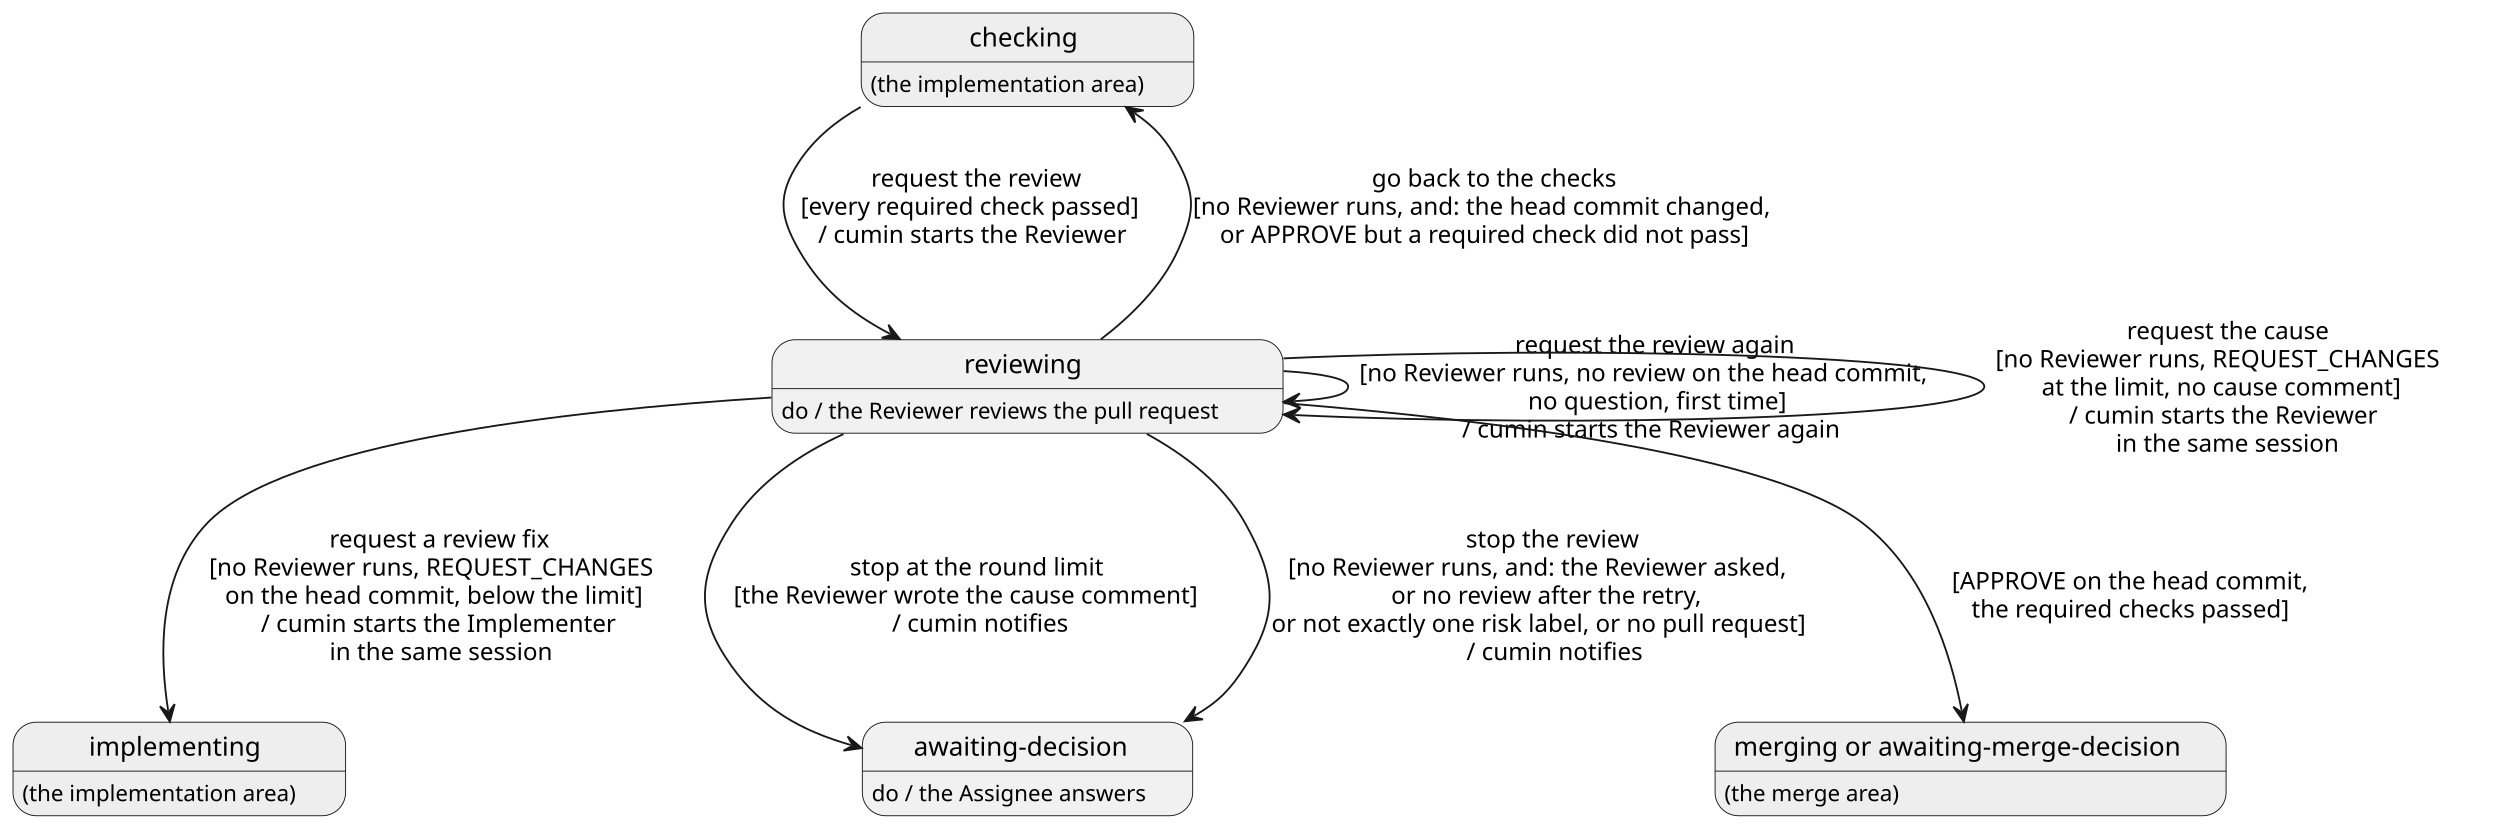
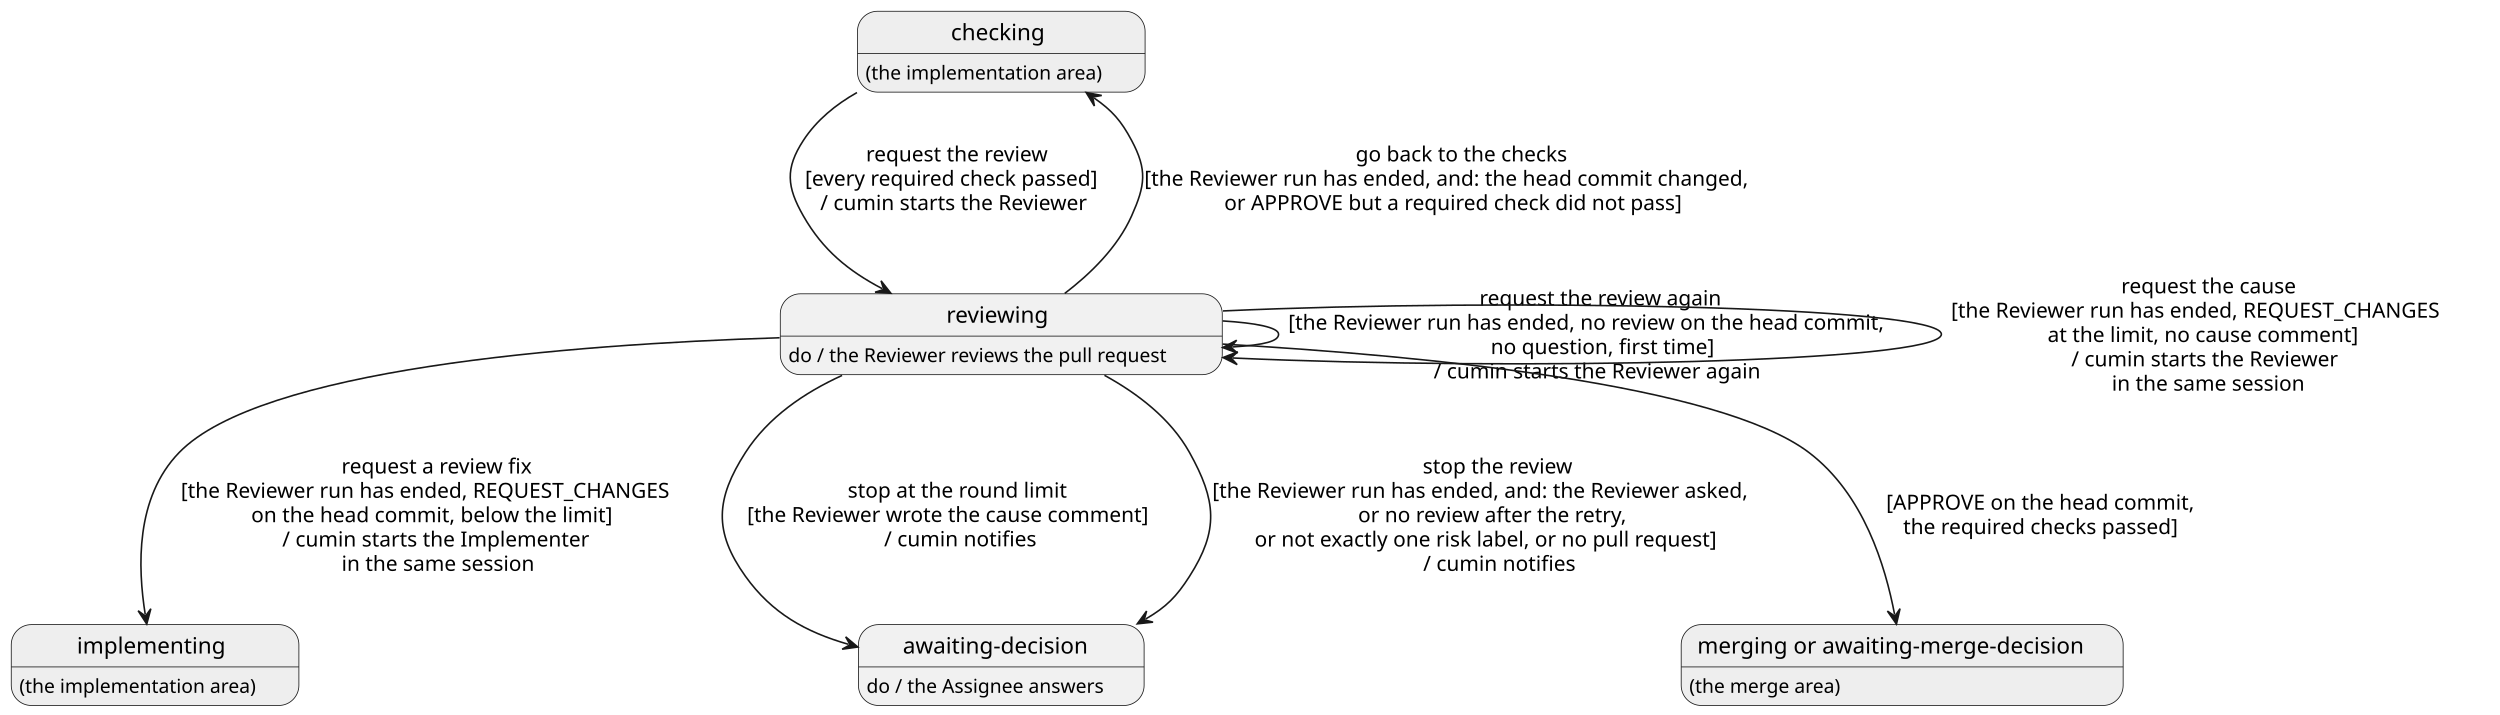
- <svg xmlns="http://www.w3.org/2000/svg" contentStyleType="text/css" data-diagram-type="STATE" height="444px" preserveAspectRatio="none" style="width:1344px;height:444px;background:#FFFFFF;" version="1.1" viewBox="0 0 1344 444" width="1344px" zoomAndPan="magnify">
+ <svg xmlns="http://www.w3.org/2000/svg" contentStyleType="text/css" data-diagram-type="STATE" height="444px" preserveAspectRatio="none" style="width:1554px;height:444px;background:#FFFFFF;" version="1.1" viewBox="0 0 1554 444" width="1554px" zoomAndPan="magnify">
  <defs />
  <g>
    <g id="Checking">
-       <rect fill="#EEEEEE" height="50.266" rx="12.5" ry="12.5" style="stroke:#181818;stroke-width:0.5;" width="178.789" x="463" y="7" />
-       <line style="stroke:#181818;stroke-width:0.5;" x1="463" x2="641.789" y1="33.297" y2="33.297" />
-       <text fill="#000000" font-family="sans-serif" font-size="14" lengthAdjust="spacing" textLength="62.638" x="521.076" y="24.995">checking</text>
-       <text fill="#000000" font-family="sans-serif" font-size="12" lengthAdjust="spacing" textLength="158.789" x="468" y="49.435">(the implementation area)</text>
+       <rect fill="#EEEEEE" height="50.266" rx="12.5" ry="12.5" style="stroke:#181818;stroke-width:0.5;" width="178.789" x="533" y="7" />
+       <line style="stroke:#181818;stroke-width:0.5;" x1="533" x2="711.789" y1="33.297" y2="33.297" />
+       <text fill="#000000" font-family="sans-serif" font-size="14" lengthAdjust="spacing" textLength="62.638" x="591.076" y="24.995">checking</text>
+       <text fill="#000000" font-family="sans-serif" font-size="12" lengthAdjust="spacing" textLength="158.789" x="538" y="49.435">(the implementation area)</text>
    </g>
    <g id="Reviewing">
-       <rect fill="#F1F1F1" height="50.266" rx="12.5" ry="12.5" style="stroke:#181818;stroke-width:0.5;" width="274.731" x="415.03" y="182.63" />
-       <line style="stroke:#181818;stroke-width:0.5;" x1="415.03" x2="689.76" y1="208.927" y2="208.927" />
-       <text fill="#000000" font-family="sans-serif" font-size="14" lengthAdjust="spacing" textLength="68.257" x="518.267" y="200.625">reviewing</text>
-       <text fill="#000000" font-family="sans-serif" font-size="12" lengthAdjust="spacing" textLength="254.731" x="420.03" y="225.065">do / the Reviewer reviews the pull request</text>
+       <rect fill="#F1F1F1" height="50.266" rx="12.5" ry="12.5" style="stroke:#181818;stroke-width:0.5;" width="274.731" x="485.03" y="182.63" />
+       <line style="stroke:#181818;stroke-width:0.5;" x1="485.03" x2="759.76" y1="208.927" y2="208.927" />
+       <text fill="#000000" font-family="sans-serif" font-size="14" lengthAdjust="spacing" textLength="68.257" x="588.267" y="200.625">reviewing</text>
+       <text fill="#000000" font-family="sans-serif" font-size="12" lengthAdjust="spacing" textLength="254.731" x="490.03" y="225.065">do / the Reviewer reviews the pull request</text>
    </g>
    <g id="Implementing">
      <rect fill="#EEEEEE" height="50.266" rx="12.5" ry="12.5" style="stroke:#181818;stroke-width:0.5;" width="178.789" x="7" y="388.26" />
      <line style="stroke:#181818;stroke-width:0.5;" x1="7" x2="185.789" y1="414.557" y2="414.557" />
      <text fill="#000000" font-family="sans-serif" font-size="14" lengthAdjust="spacing" textLength="97.18" x="47.805" y="406.255">implementing</text>
      <text fill="#000000" font-family="sans-serif" font-size="12" lengthAdjust="spacing" textLength="158.789" x="12" y="430.695">(the implementation area)</text>
    </g>
    <g id="Decision">
-       <rect fill="#F1F1F1" height="50.266" rx="12.5" ry="12.5" style="stroke:#181818;stroke-width:0.5;" width="177.582" x="463.6" y="388.26" />
-       <line style="stroke:#181818;stroke-width:0.5;" x1="463.6" x2="641.182" y1="414.557" y2="414.557" />
-       <text fill="#000000" font-family="sans-serif" font-size="14" lengthAdjust="spacing" textLength="122.397" x="491.192" y="406.255">awaiting-decision</text>
-       <text fill="#000000" font-family="sans-serif" font-size="12" lengthAdjust="spacing" textLength="157.582" x="468.6" y="430.695">do / the Assignee answers</text>
+       <rect fill="#F1F1F1" height="50.266" rx="12.5" ry="12.5" style="stroke:#181818;stroke-width:0.5;" width="177.582" x="533.6" y="388.26" />
+       <line style="stroke:#181818;stroke-width:0.5;" x1="533.6" x2="711.182" y1="414.557" y2="414.557" />
+       <text fill="#000000" font-family="sans-serif" font-size="14" lengthAdjust="spacing" textLength="122.397" x="561.192" y="406.255">awaiting-decision</text>
+       <text fill="#000000" font-family="sans-serif" font-size="12" lengthAdjust="spacing" textLength="157.582" x="538.6" y="430.695">do / the Assignee answers</text>
    </g>
    <g id="Merge">
-       <rect fill="#EEEEEE" height="50.266" rx="12.5" ry="12.5" style="stroke:#181818;stroke-width:0.5;" width="274.721" x="922.03" y="388.26" />
-       <line style="stroke:#181818;stroke-width:0.5;" x1="922.03" x2="1196.751" y1="414.557" y2="414.557" />
-       <text fill="#000000" font-family="sans-serif" font-size="14" lengthAdjust="spacing" textLength="254.721" x="932.03" y="406.255">merging or awaiting-merge-decision</text>
-       <text fill="#000000" font-family="sans-serif" font-size="12" lengthAdjust="spacing" textLength="102.715" x="927.03" y="430.695">(the merge area)</text>
+       <rect fill="#EEEEEE" height="50.266" rx="12.5" ry="12.5" style="stroke:#181818;stroke-width:0.5;" width="274.721" x="1045.03" y="388.26" />
+       <line style="stroke:#181818;stroke-width:0.5;" x1="1045.03" x2="1319.751" y1="414.557" y2="414.557" />
+       <text fill="#000000" font-family="sans-serif" font-size="14" lengthAdjust="spacing" textLength="254.721" x="1055.03" y="406.255">merging or awaiting-merge-decision</text>
+       <text fill="#000000" font-family="sans-serif" font-size="12" lengthAdjust="spacing" textLength="102.715" x="1050.03" y="430.695">(the merge area)</text>
    </g>
    <g class="link" data-entity-1="Checking" data-entity-2="Reviewing" data-source-line="23" data-uid="lnk2" id="link_Checking_Reviewing">
-       <path d="M462.69,57.53 C449.5,64.97 437.62,74.66 429.39,87.26 C417.98,104.76 419.03,116.13 429.39,134.26 C441.51,155.46 457.202,168.282 478.452,179.482" fill="none" id="Checking-to-Reviewing" style="stroke:#181818;stroke-width:1;" />
-       <polygon fill="#181818" points="483.76,182.28,477.663,174.545,479.337,179.949,473.933,181.622,483.76,182.28" style="stroke:#181818;stroke-width:1;" />
-       <text fill="#000000" font-family="sans-serif" font-size="13" lengthAdjust="spacing" textLength="122.58" x="468.292" y="100.327">request the review</text>
-       <text fill="#000000" font-family="sans-serif" font-size="13" lengthAdjust="spacing" textLength="198.383" x="430.39" y="115.46">[every required check passed]</text>
-       <text fill="#000000" font-family="sans-serif" font-size="13" lengthAdjust="spacing" textLength="179.505" x="439.829" y="130.593">/ cumin starts the Reviewer</text>
+       <path d="M532.69,57.53 C519.5,64.97 507.62,74.66 499.39,87.26 C487.98,104.76 489.03,116.13 499.39,134.26 C511.51,155.46 527.202,168.282 548.452,179.482" fill="none" id="Checking-to-Reviewing" style="stroke:#181818;stroke-width:1;" />
+       <polygon fill="#181818" points="553.76,182.28,547.663,174.545,549.337,179.949,543.933,181.622,553.76,182.28" style="stroke:#181818;stroke-width:1;" />
+       <text fill="#000000" font-family="sans-serif" font-size="13" lengthAdjust="spacing" textLength="122.58" x="538.292" y="100.327">request the review</text>
+       <text fill="#000000" font-family="sans-serif" font-size="13" lengthAdjust="spacing" textLength="198.383" x="500.39" y="115.46">[every required check passed]</text>
+       <text fill="#000000" font-family="sans-serif" font-size="13" lengthAdjust="spacing" textLength="179.505" x="509.829" y="130.593">/ cumin starts the Reviewer</text>
    </g>
    <g class="link" data-entity-1="Reviewing" data-entity-2="Checking" data-source-line="25" data-uid="lnk4" id="link_Reviewing_Checking">
-       <path d="M591.83,182.4 C607.89,170.14 624.69,153.73 633.39,134.26 C641.92,115.19 643.24,105.69 633.39,87.26 C626.94,75.18 621.393,68.745 610.083,60.915" fill="none" id="Reviewing-to-Checking" style="stroke:#181818;stroke-width:1;" />
-       <polygon fill="#181818" points="605.15,57.5,610.273,65.912,609.261,60.346,614.827,59.334,605.15,57.5" style="stroke:#181818;stroke-width:1;" />
-       <text fill="#000000" font-family="sans-serif" font-size="13" lengthAdjust="spacing" textLength="142.848" x="737.476" y="100.327">go back to the checks</text>
-       <text fill="#000000" font-family="sans-serif" font-size="13" lengthAdjust="spacing" textLength="335.22" x="641.29" y="115.46">[no Reviewer runs, and: the head commit changed,</text>
-       <text fill="#000000" font-family="sans-serif" font-size="13" lengthAdjust="spacing" textLength="306.198" x="655.801" y="130.593">or APPROVE but a required check did not pass]</text>
+       <path d="M661.83,182.4 C677.89,170.14 694.69,153.73 703.39,134.26 C711.92,115.19 713.24,105.69 703.39,87.26 C696.94,75.18 691.393,68.745 680.083,60.915" fill="none" id="Reviewing-to-Checking" style="stroke:#181818;stroke-width:1;" />
+       <polygon fill="#181818" points="675.15,57.5,680.273,65.912,679.261,60.346,684.827,59.334,675.15,57.5" style="stroke:#181818;stroke-width:1;" />
+       <text fill="#000000" font-family="sans-serif" font-size="13" lengthAdjust="spacing" textLength="142.848" x="842.652" y="100.327">go back to the checks</text>
+       <text fill="#000000" font-family="sans-serif" font-size="13" lengthAdjust="spacing" textLength="405.571" x="711.29" y="115.46">[the Reviewer run has ended, and: the head commit changed,</text>
+       <text fill="#000000" font-family="sans-serif" font-size="13" lengthAdjust="spacing" textLength="306.198" x="760.976" y="130.593">or APPROVE but a required check did not pass]</text>
    </g>
    <g class="link" data-entity-1="Reviewing" data-entity-2="Implementing" data-source-line="24" data-uid="lnk3" id="link_Reviewing_Implementing">
-       <path d="M414.71,213.71 C301.12,220.86 152.22,238.38 111.39,281.26 C84.38,309.64 85.84,352.691 90.4,382.081" fill="none" id="Reviewing-to-Implementing" style="stroke:#181818;stroke-width:1;" />
-       <polygon fill="#181818" points="91.32,388.01,93.893,378.503,90.553,383.069,85.987,379.73,91.32,388.01" style="stroke:#181818;stroke-width:1;" />
-       <text fill="#000000" font-family="sans-serif" font-size="13" lengthAdjust="spacing" textLength="129.226" x="177.082" y="294.327">request a review fix</text>
-       <text fill="#000000" font-family="sans-serif" font-size="13" lengthAdjust="spacing" textLength="258.61" x="112.39" y="309.46">[no Reviewer runs, REQUEST_CHANGES</text>
-       <text fill="#000000" font-family="sans-serif" font-size="13" lengthAdjust="spacing" textLength="241.497" x="120.947" y="324.592">on the head commit, below the limit]</text>
-       <text fill="#000000" font-family="sans-serif" font-size="13" lengthAdjust="spacing" textLength="202.897" x="140.247" y="339.725">/ cumin starts the Implementer</text>
-       <text fill="#000000" font-family="sans-serif" font-size="13" lengthAdjust="spacing" textLength="129.105" x="177.142" y="354.858">in the same session</text>
+       <path d="M484.61,209.94 C351.14,214.2 161.74,229.53 111.39,281.26 C84.06,309.34 85.612,352.494 90.281,381.984" fill="none" id="Reviewing-to-Implementing" style="stroke:#181818;stroke-width:1;" />
+       <polygon fill="#181818" points="91.22,387.91,93.763,378.395,90.438,382.971,85.862,379.646,91.22,387.91" style="stroke:#181818;stroke-width:1;" />
+       <text fill="#000000" font-family="sans-serif" font-size="13" lengthAdjust="spacing" textLength="129.226" x="212.258" y="294.327">request a review fix</text>
+       <text fill="#000000" font-family="sans-serif" font-size="13" lengthAdjust="spacing" textLength="328.961" x="112.39" y="309.46">[the Reviewer run has ended, REQUEST_CHANGES</text>
+       <text fill="#000000" font-family="sans-serif" font-size="13" lengthAdjust="spacing" textLength="241.497" x="156.122" y="324.592">on the head commit, below the limit]</text>
+       <text fill="#000000" font-family="sans-serif" font-size="13" lengthAdjust="spacing" textLength="202.897" x="175.422" y="339.725">/ cumin starts the Implementer</text>
+       <text fill="#000000" font-family="sans-serif" font-size="13" lengthAdjust="spacing" textLength="129.105" x="212.318" y="354.858">in the same session</text>
    </g>
    <g class="link" data-entity-1="Reviewing" data-entity-2="Reviewing" data-source-line="26" data-uid="lnk5" id="link_Reviewing_Reviewing">
-       <path d="M689.99,199.49 C710.71,200.77 724.76,203.53 724.76,207.76 C724.76,212 716.699,214.39 695.979,215.67" fill="none" id="Reviewing-to-Reviewing" style="stroke:#181818;stroke-width:1;" />
-       <polygon fill="#181818" points="689.99,216.04,699.22,219.477,694.981,215.732,698.726,211.493,689.99,216.04" style="stroke:#181818;stroke-width:1;" />
-       <text fill="#000000" font-family="sans-serif" font-size="13" lengthAdjust="spacing" textLength="162.748" x="814.428" y="189.827">request the review again</text>
-       <text fill="#000000" font-family="sans-serif" font-size="13" lengthAdjust="spacing" textLength="330.084" x="730.76" y="204.96">[no Reviewer runs, no review on the head commit,</text>
-       <text fill="#000000" font-family="sans-serif" font-size="13" lengthAdjust="spacing" textLength="148.732" x="821.436" y="220.093">no question, first time]</text>
-       <text fill="#000000" font-family="sans-serif" font-size="13" lengthAdjust="spacing" textLength="219.673" x="785.966" y="235.225">/ cumin starts the Reviewer again</text>
+       <path d="M759.99,199.49 C780.71,200.77 794.76,203.53 794.76,207.76 C794.76,212 786.699,214.39 765.979,215.67" fill="none" id="Reviewing-to-Reviewing" style="stroke:#181818;stroke-width:1;" />
+       <polygon fill="#181818" points="759.99,216.04,769.22,219.477,764.981,215.732,768.726,211.493,759.99,216.04" style="stroke:#181818;stroke-width:1;" />
+       <text fill="#000000" font-family="sans-serif" font-size="13" lengthAdjust="spacing" textLength="162.748" x="919.604" y="189.827">request the review again</text>
+       <text fill="#000000" font-family="sans-serif" font-size="13" lengthAdjust="spacing" textLength="400.435" x="800.76" y="204.96">[the Reviewer run has ended, no review on the head commit,</text>
+       <text fill="#000000" font-family="sans-serif" font-size="13" lengthAdjust="spacing" textLength="148.732" x="926.612" y="220.093">no question, first time]</text>
+       <text fill="#000000" font-family="sans-serif" font-size="13" lengthAdjust="spacing" textLength="219.673" x="891.141" y="235.225">/ cumin starts the Reviewer again</text>
    </g>
    <g class="link" data-entity-1="Reviewing" data-entity-2="Reviewing" data-source-line="27" data-uid="lnk6" id="link_Reviewing_Reviewing">
-       <path d="M689.98,192.67 C844.8,185.61 1066.76,190.64 1066.76,207.76 C1066.76,224.89 850.794,230.193 695.974,223.133" fill="none" id="Reviewing-to-Reviewing-1" style="stroke:#181818;stroke-width:1;" />
-       <polygon fill="#181818" points="689.98,222.86,698.788,227.266,694.975,223.088,699.153,219.274,689.98,222.86" style="stroke:#181818;stroke-width:1;" />
-       <text fill="#000000" font-family="sans-serif" font-size="13" lengthAdjust="spacing" textLength="117.425" x="1143.352" y="182.327">request the cause</text>
-       <text fill="#000000" font-family="sans-serif" font-size="13" lengthAdjust="spacing" textLength="258.61" x="1072.76" y="197.46">[no Reviewer runs, REQUEST_CHANGES</text>
-       <text fill="#000000" font-family="sans-serif" font-size="13" lengthAdjust="spacing" textLength="208.94" x="1097.595" y="212.593">at the limit, no cause comment]</text>
-       <text fill="#000000" font-family="sans-serif" font-size="13" lengthAdjust="spacing" textLength="179.505" x="1112.312" y="227.725">/ cumin starts the Reviewer</text>
-       <text fill="#000000" font-family="sans-serif" font-size="13" lengthAdjust="spacing" textLength="129.105" x="1137.512" y="242.858">in the same session</text>
+       <path d="M760.22,193.28 C935.5,185.34 1206.76,190.17 1206.76,207.76 C1206.76,225.36 941.494,230.462 766.214,222.522" fill="none" id="Reviewing-to-Reviewing-1" style="stroke:#181818;stroke-width:1;" />
+       <polygon fill="#181818" points="760.22,222.25,769.03,226.653,765.215,222.476,769.392,218.661,760.22,222.25" style="stroke:#181818;stroke-width:1;" />
+       <text fill="#000000" font-family="sans-serif" font-size="13" lengthAdjust="spacing" textLength="117.425" x="1318.528" y="182.327">request the cause</text>
+       <text fill="#000000" font-family="sans-serif" font-size="13" lengthAdjust="spacing" textLength="328.961" x="1212.76" y="197.46">[the Reviewer run has ended, REQUEST_CHANGES</text>
+       <text fill="#000000" font-family="sans-serif" font-size="13" lengthAdjust="spacing" textLength="208.94" x="1272.771" y="212.593">at the limit, no cause comment]</text>
+       <text fill="#000000" font-family="sans-serif" font-size="13" lengthAdjust="spacing" textLength="179.505" x="1287.488" y="227.725">/ cumin starts the Reviewer</text>
+       <text fill="#000000" font-family="sans-serif" font-size="13" lengthAdjust="spacing" textLength="129.105" x="1312.688" y="242.858">in the same session</text>
    </g>
    <g class="link" data-entity-1="Reviewing" data-entity-2="Decision" data-source-line="28" data-uid="lnk7" id="link_Reviewing_Decision">
-       <path d="M453.43,233.37 C429.82,244.12 407.42,259.45 393.39,281.26 C374.88,310.05 373.47,330.44 393.39,358.26 C409.77,381.14 430.634,392.81 457.454,400.53" fill="none" id="Reviewing-to-Decision" style="stroke:#181818;stroke-width:1;" />
-       <polygon fill="#181818" points="463.22,402.19,455.678,395.857,458.415,400.807,453.465,403.544,463.22,402.19" style="stroke:#181818;stroke-width:1;" />
-       <text fill="#000000" font-family="sans-serif" font-size="13" lengthAdjust="spacing" textLength="145.628" x="456.924" y="309.327">stop at the round limit</text>
-       <text fill="#000000" font-family="sans-serif" font-size="13" lengthAdjust="spacing" textLength="270.696" x="394.39" y="324.46">[the Reviewer wrote the cause comment]</text>
-       <text fill="#000000" font-family="sans-serif" font-size="13" lengthAdjust="spacing" textLength="100.407" x="479.534" y="339.592">/ cumin notifies</text>
+       <path d="M523.43,233.37 C499.82,244.12 477.42,259.45 463.39,281.26 C444.88,310.05 443.47,330.44 463.39,358.26 C479.77,381.14 500.634,392.81 527.454,400.53" fill="none" id="Reviewing-to-Decision" style="stroke:#181818;stroke-width:1;" />
+       <polygon fill="#181818" points="533.22,402.19,525.678,395.857,528.415,400.807,523.465,403.544,533.22,402.19" style="stroke:#181818;stroke-width:1;" />
+       <text fill="#000000" font-family="sans-serif" font-size="13" lengthAdjust="spacing" textLength="145.628" x="526.924" y="309.327">stop at the round limit</text>
+       <text fill="#000000" font-family="sans-serif" font-size="13" lengthAdjust="spacing" textLength="270.696" x="464.39" y="324.46">[the Reviewer wrote the cause comment]</text>
+       <text fill="#000000" font-family="sans-serif" font-size="13" lengthAdjust="spacing" textLength="100.407" x="549.534" y="339.592">/ cumin notifies</text>
    </g>
    <g class="link" data-entity-1="Reviewing" data-entity-2="Decision" data-source-line="29" data-uid="lnk8" id="link_Reviewing_Decision">
-       <path d="M616.53,233.29 C637.17,244.6 657.71,260.28 669.39,281.26 C686.04,311.16 687.83,329.43 669.39,358.26 C661.44,370.71 655.007,377.342 642.127,384.772" fill="none" id="Reviewing-to-Decision-1" style="stroke:#181818;stroke-width:1;" />
-       <polygon fill="#181818" points="636.93,387.77,646.725,386.738,641.261,385.272,642.727,379.808,636.93,387.77" style="stroke:#181818;stroke-width:1;" />
-       <text fill="#000000" font-family="sans-serif" font-size="13" lengthAdjust="spacing" textLength="100.953" x="788.067" y="294.327">stop the review</text>
-       <text fill="#000000" font-family="sans-serif" font-size="13" lengthAdjust="spacing" textLength="292.227" x="692.43" y="309.46">[no Reviewer runs, and: the Reviewer asked,</text>
-       <text fill="#000000" font-family="sans-serif" font-size="13" lengthAdjust="spacing" textLength="181.359" x="747.865" y="324.592">or no review after the retry,</text>
-       <text fill="#000000" font-family="sans-serif" font-size="13" lengthAdjust="spacing" textLength="309.988" x="683.55" y="339.725">or not exactly one risk label, or no pull request]</text>
-       <text fill="#000000" font-family="sans-serif" font-size="13" lengthAdjust="spacing" textLength="100.407" x="788.34" y="354.858">/ cumin notifies</text>
+       <path d="M686.53,233.29 C707.17,244.6 727.71,260.28 739.39,281.26 C756.04,311.16 757.83,329.43 739.39,358.26 C731.44,370.71 725.007,377.342 712.127,384.772" fill="none" id="Reviewing-to-Decision-1" style="stroke:#181818;stroke-width:1;" />
+       <polygon fill="#181818" points="706.93,387.77,716.725,386.738,711.261,385.272,712.727,379.808,706.93,387.77" style="stroke:#181818;stroke-width:1;" />
+       <text fill="#000000" font-family="sans-serif" font-size="13" lengthAdjust="spacing" textLength="100.953" x="884.362" y="294.327">stop the review</text>
+       <text fill="#000000" font-family="sans-serif" font-size="13" lengthAdjust="spacing" textLength="362.578" x="753.55" y="309.46">[the Reviewer run has ended, and: the Reviewer asked,</text>
+       <text fill="#000000" font-family="sans-serif" font-size="13" lengthAdjust="spacing" textLength="181.359" x="844.16" y="324.592">or no review after the retry,</text>
+       <text fill="#000000" font-family="sans-serif" font-size="13" lengthAdjust="spacing" textLength="309.988" x="779.845" y="339.725">or not exactly one risk label, or no pull request]</text>
+       <text fill="#000000" font-family="sans-serif" font-size="13" lengthAdjust="spacing" textLength="100.407" x="884.635" y="354.858">/ cumin notifies</text>
    </g>
    <g class="link" data-entity-1="Reviewing" data-entity-2="Merge" data-source-line="30" data-uid="lnk9" id="link_Reviewing_Merge">
-       <path d="M690.13,216.72 C803.77,225.83 953.77,244.51 1001.39,281.26 C1035.39,307.5 1048.765,352.03 1054.615,382.13" fill="none" id="Reviewing-to-Merge" style="stroke:#181818;stroke-width:1;" />
-       <polygon fill="#181818" points="1055.76,388.02,1057.969,378.422,1054.806,383.112,1050.116,379.948,1055.76,388.02" style="stroke:#181818;stroke-width:1;" />
-       <text fill="#000000" font-family="sans-serif" font-size="13" lengthAdjust="spacing" textLength="205.797" x="1049.3" y="316.827">[APPROVE on the head commit,</text>
-       <text fill="#000000" font-family="sans-serif" font-size="13" lengthAdjust="spacing" textLength="184.691" x="1059.853" y="331.96">the required checks passed]</text>
+       <path d="M759.97,213.88 C888.48,221.24 1068.62,238.96 1124.39,281.26 C1158.61,307.21 1171.922,351.837 1177.702,382.037" fill="none" id="Reviewing-to-Merge" style="stroke:#181818;stroke-width:1;" />
+       <polygon fill="#181818" points="1178.83,387.93,1181.067,378.339,1177.89,383.019,1173.209,379.842,1178.83,387.93" style="stroke:#181818;stroke-width:1;" />
+       <text fill="#000000" font-family="sans-serif" font-size="13" lengthAdjust="spacing" textLength="205.797" x="1172.43" y="316.827">[APPROVE on the head commit,</text>
+       <text fill="#000000" font-family="sans-serif" font-size="13" lengthAdjust="spacing" textLength="184.691" x="1182.983" y="331.96">the required checks passed]</text>
    </g>
  </g>
</svg>
